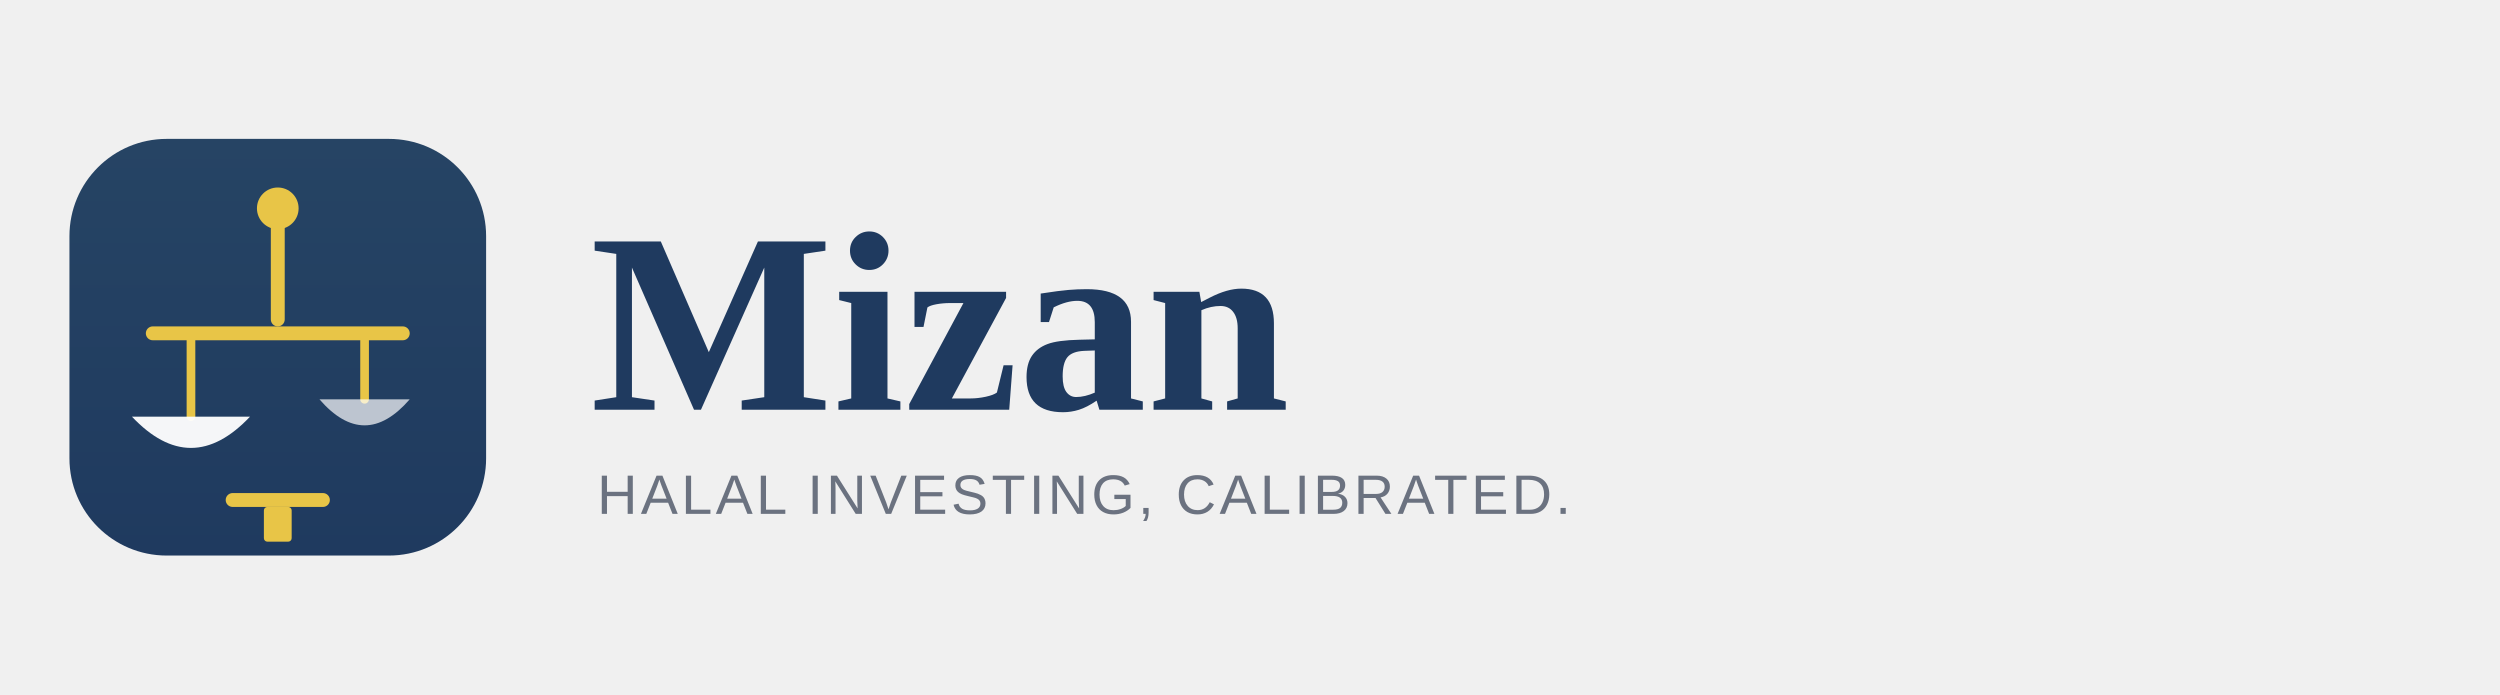
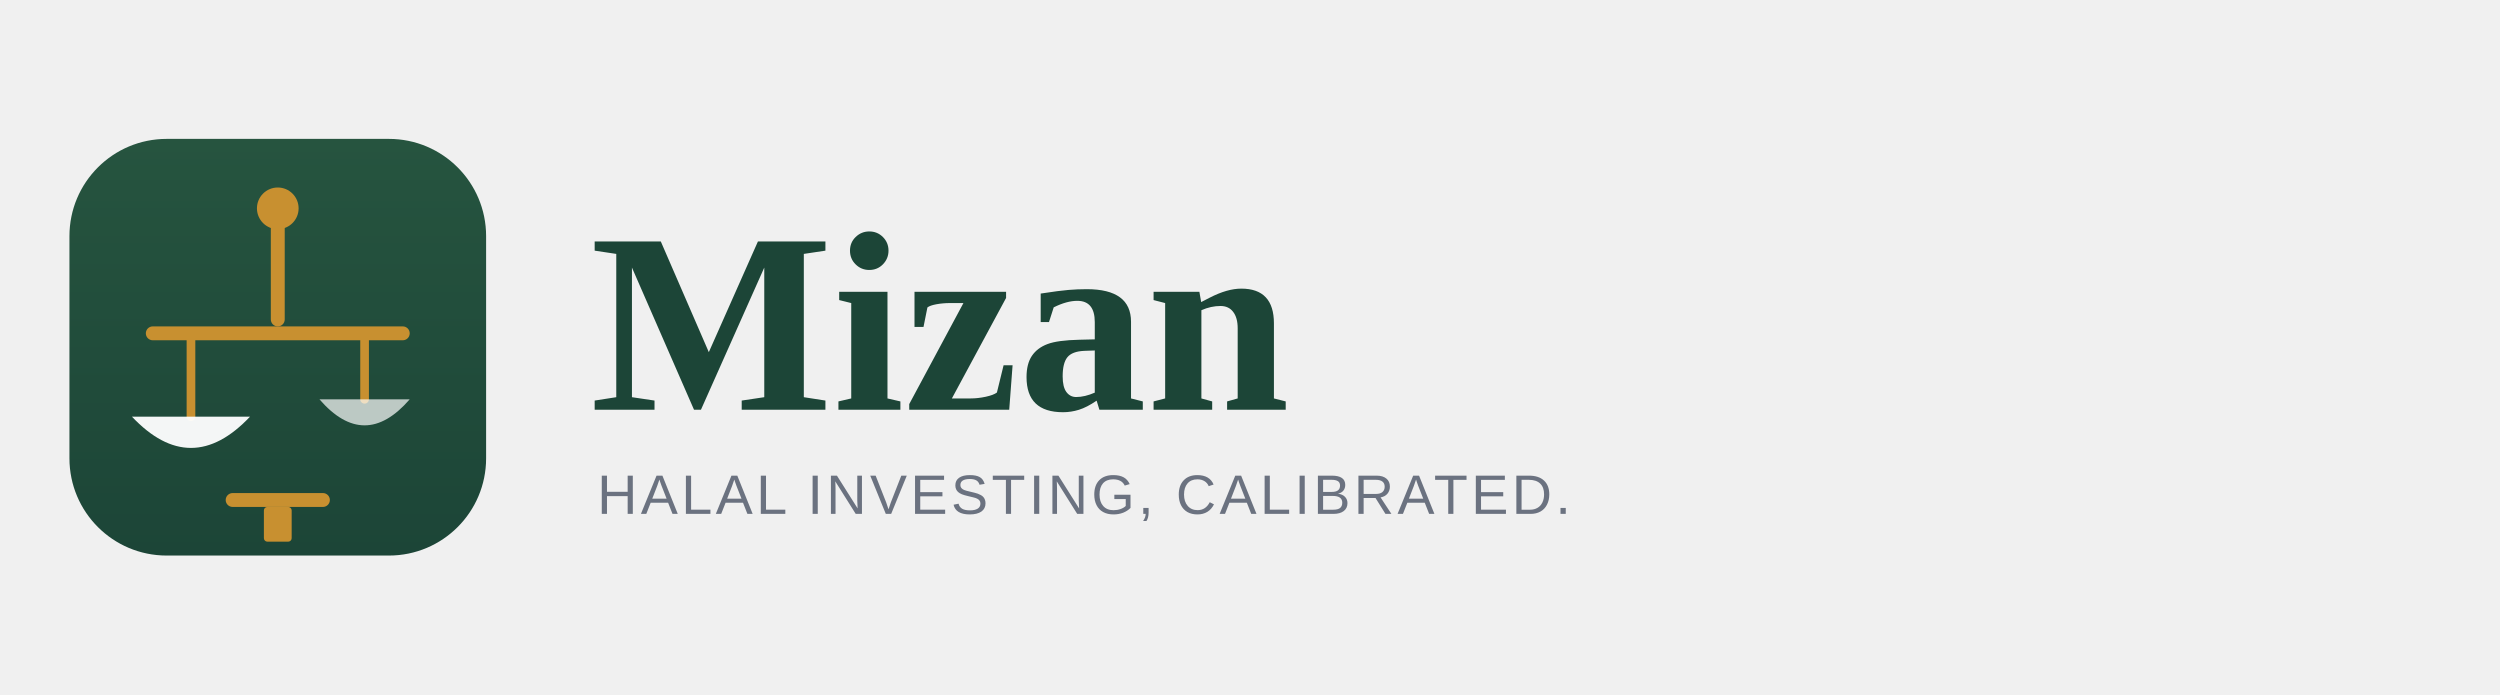
<svg xmlns="http://www.w3.org/2000/svg" viewBox="0 0 720 200" width="720" height="200">
  <defs>
    <linearGradient id="bg2" x1="0" y1="0" x2="0" y2="1">
-       <stop offset="0" stop-color="#264464" />
-       <stop offset="1" stop-color="#1F3A5F" />
+       <stop offset="0" stop-color="#26543F" />
+       <stop offset="1" stop-color="#1C4537" />
    </linearGradient>
  </defs>
  <rect x="20" y="40" width="120" height="120" rx="28" fill="url(#bg2)" />
-   <rect x="42" y="94" width="76" height="4" rx="2" fill="#E8C547" />
-   <rect x="78" y="62" width="4" height="32" rx="2" fill="#E8C547" />
-   <circle cx="80" cy="60" r="6" fill="#E8C547" />
-   <line x1="55" y1="98" x2="55" y2="120" stroke="#E8C547" stroke-width="2.5" stroke-linecap="round" />
+   <rect x="42" y="94" width="76" height="4" rx="2" fill="#C89030" />
+   <rect x="78" y="62" width="4" height="32" rx="2" fill="#C89030" />
+   <circle cx="80" cy="60" r="6" fill="#C89030" />
+   <line x1="55" y1="98" x2="55" y2="120" stroke="#C89030" stroke-width="2.5" stroke-linecap="round" />
  <path d="M 38 120 Q 55 138 72 120 Z" fill="#FFFFFF" opacity="0.95" />
-   <line x1="105" y1="98" x2="105" y2="115" stroke="#E8C547" stroke-width="2.5" stroke-linecap="round" />
+   <line x1="105" y1="98" x2="105" y2="115" stroke="#C89030" stroke-width="2.5" stroke-linecap="round" />
  <path d="M 92 115 Q 105 130 118 115 Z" fill="#FFFFFF" opacity="0.7" />
-   <rect x="65" y="142" width="30" height="4" rx="2" fill="#E8C547" />
-   <rect x="76" y="146" width="8" height="10" rx="1" fill="#E8C547" />
-   <text x="170" y="118" font-family="Georgia, 'Times New Roman', serif" font-size="74" font-weight="700" fill="#1F3A5F">Mizan</text>
+   <rect x="65" y="142" width="30" height="4" rx="2" fill="#C89030" />
+   <rect x="76" y="146" width="8" height="10" rx="1" fill="#C89030" />
+   <text x="170" y="118" font-family="Georgia, 'Times New Roman', serif" font-size="74" font-weight="700" fill="#1C4537">Mizan</text>
  <text x="172" y="148" font-family="Calibri, Arial, sans-serif" font-size="16" fill="#6B7280" letter-spacing="1">HALAL INVESTING, CALIBRATED.</text>
</svg>
